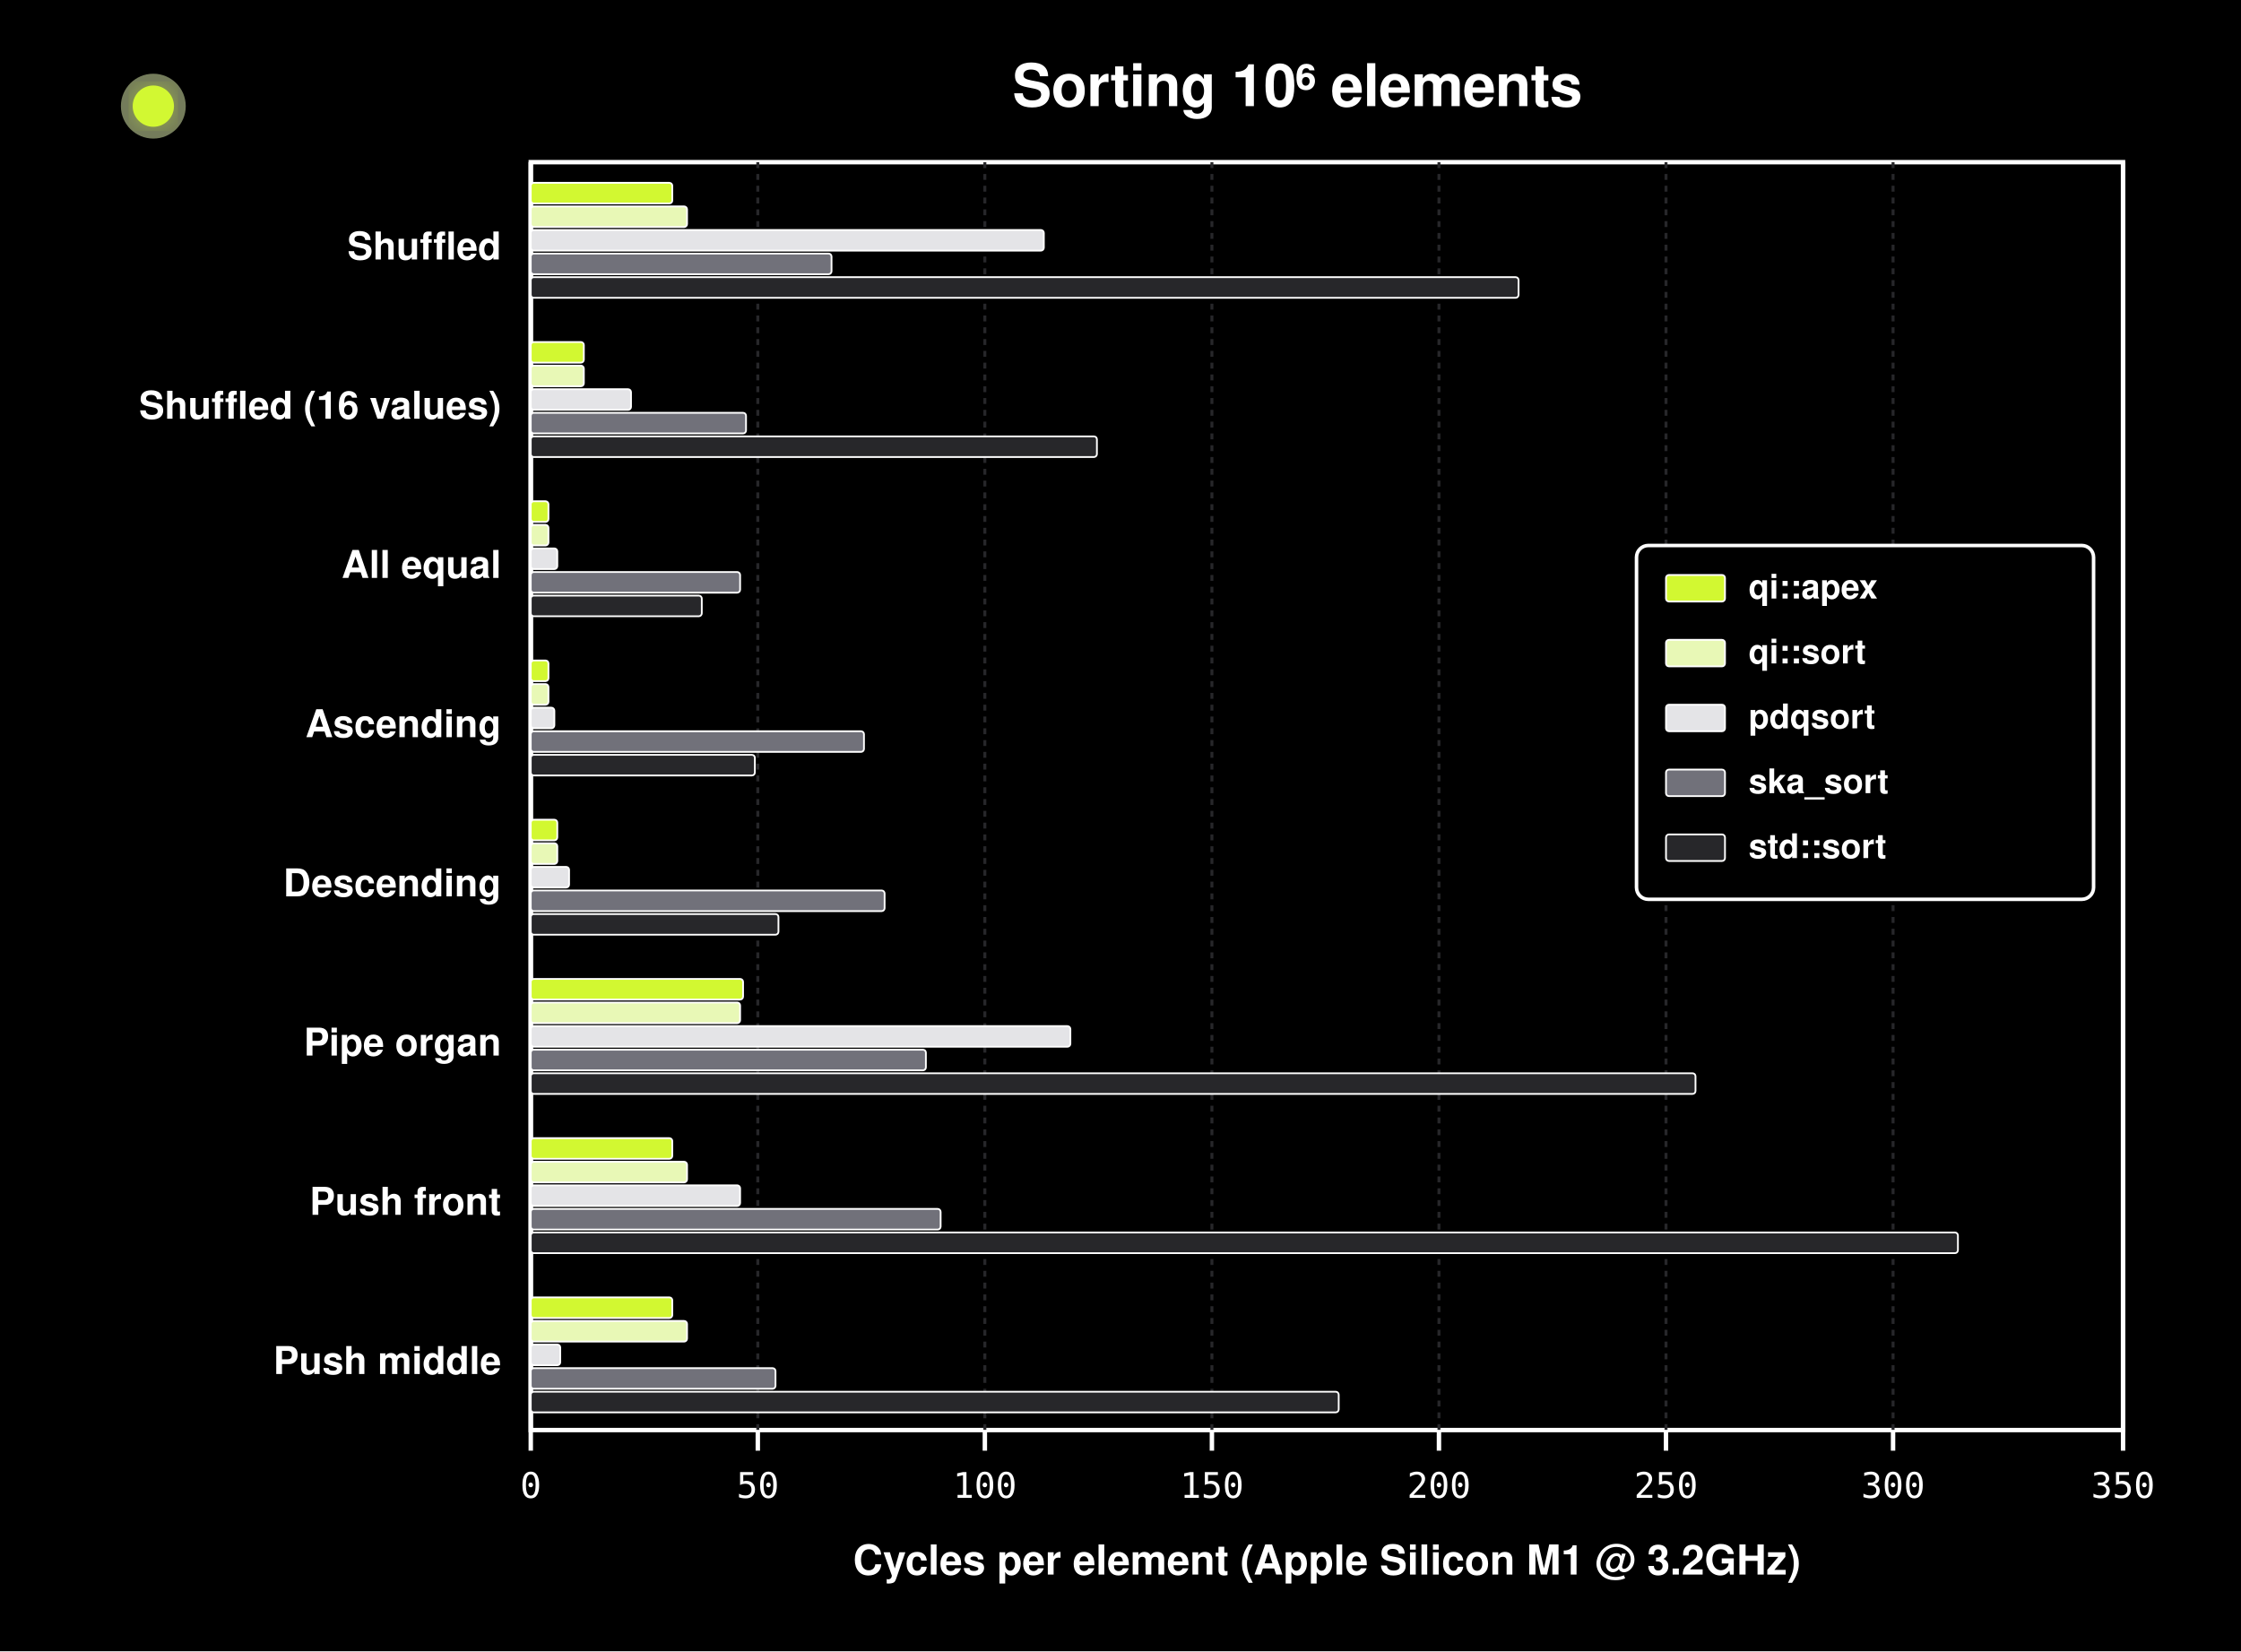
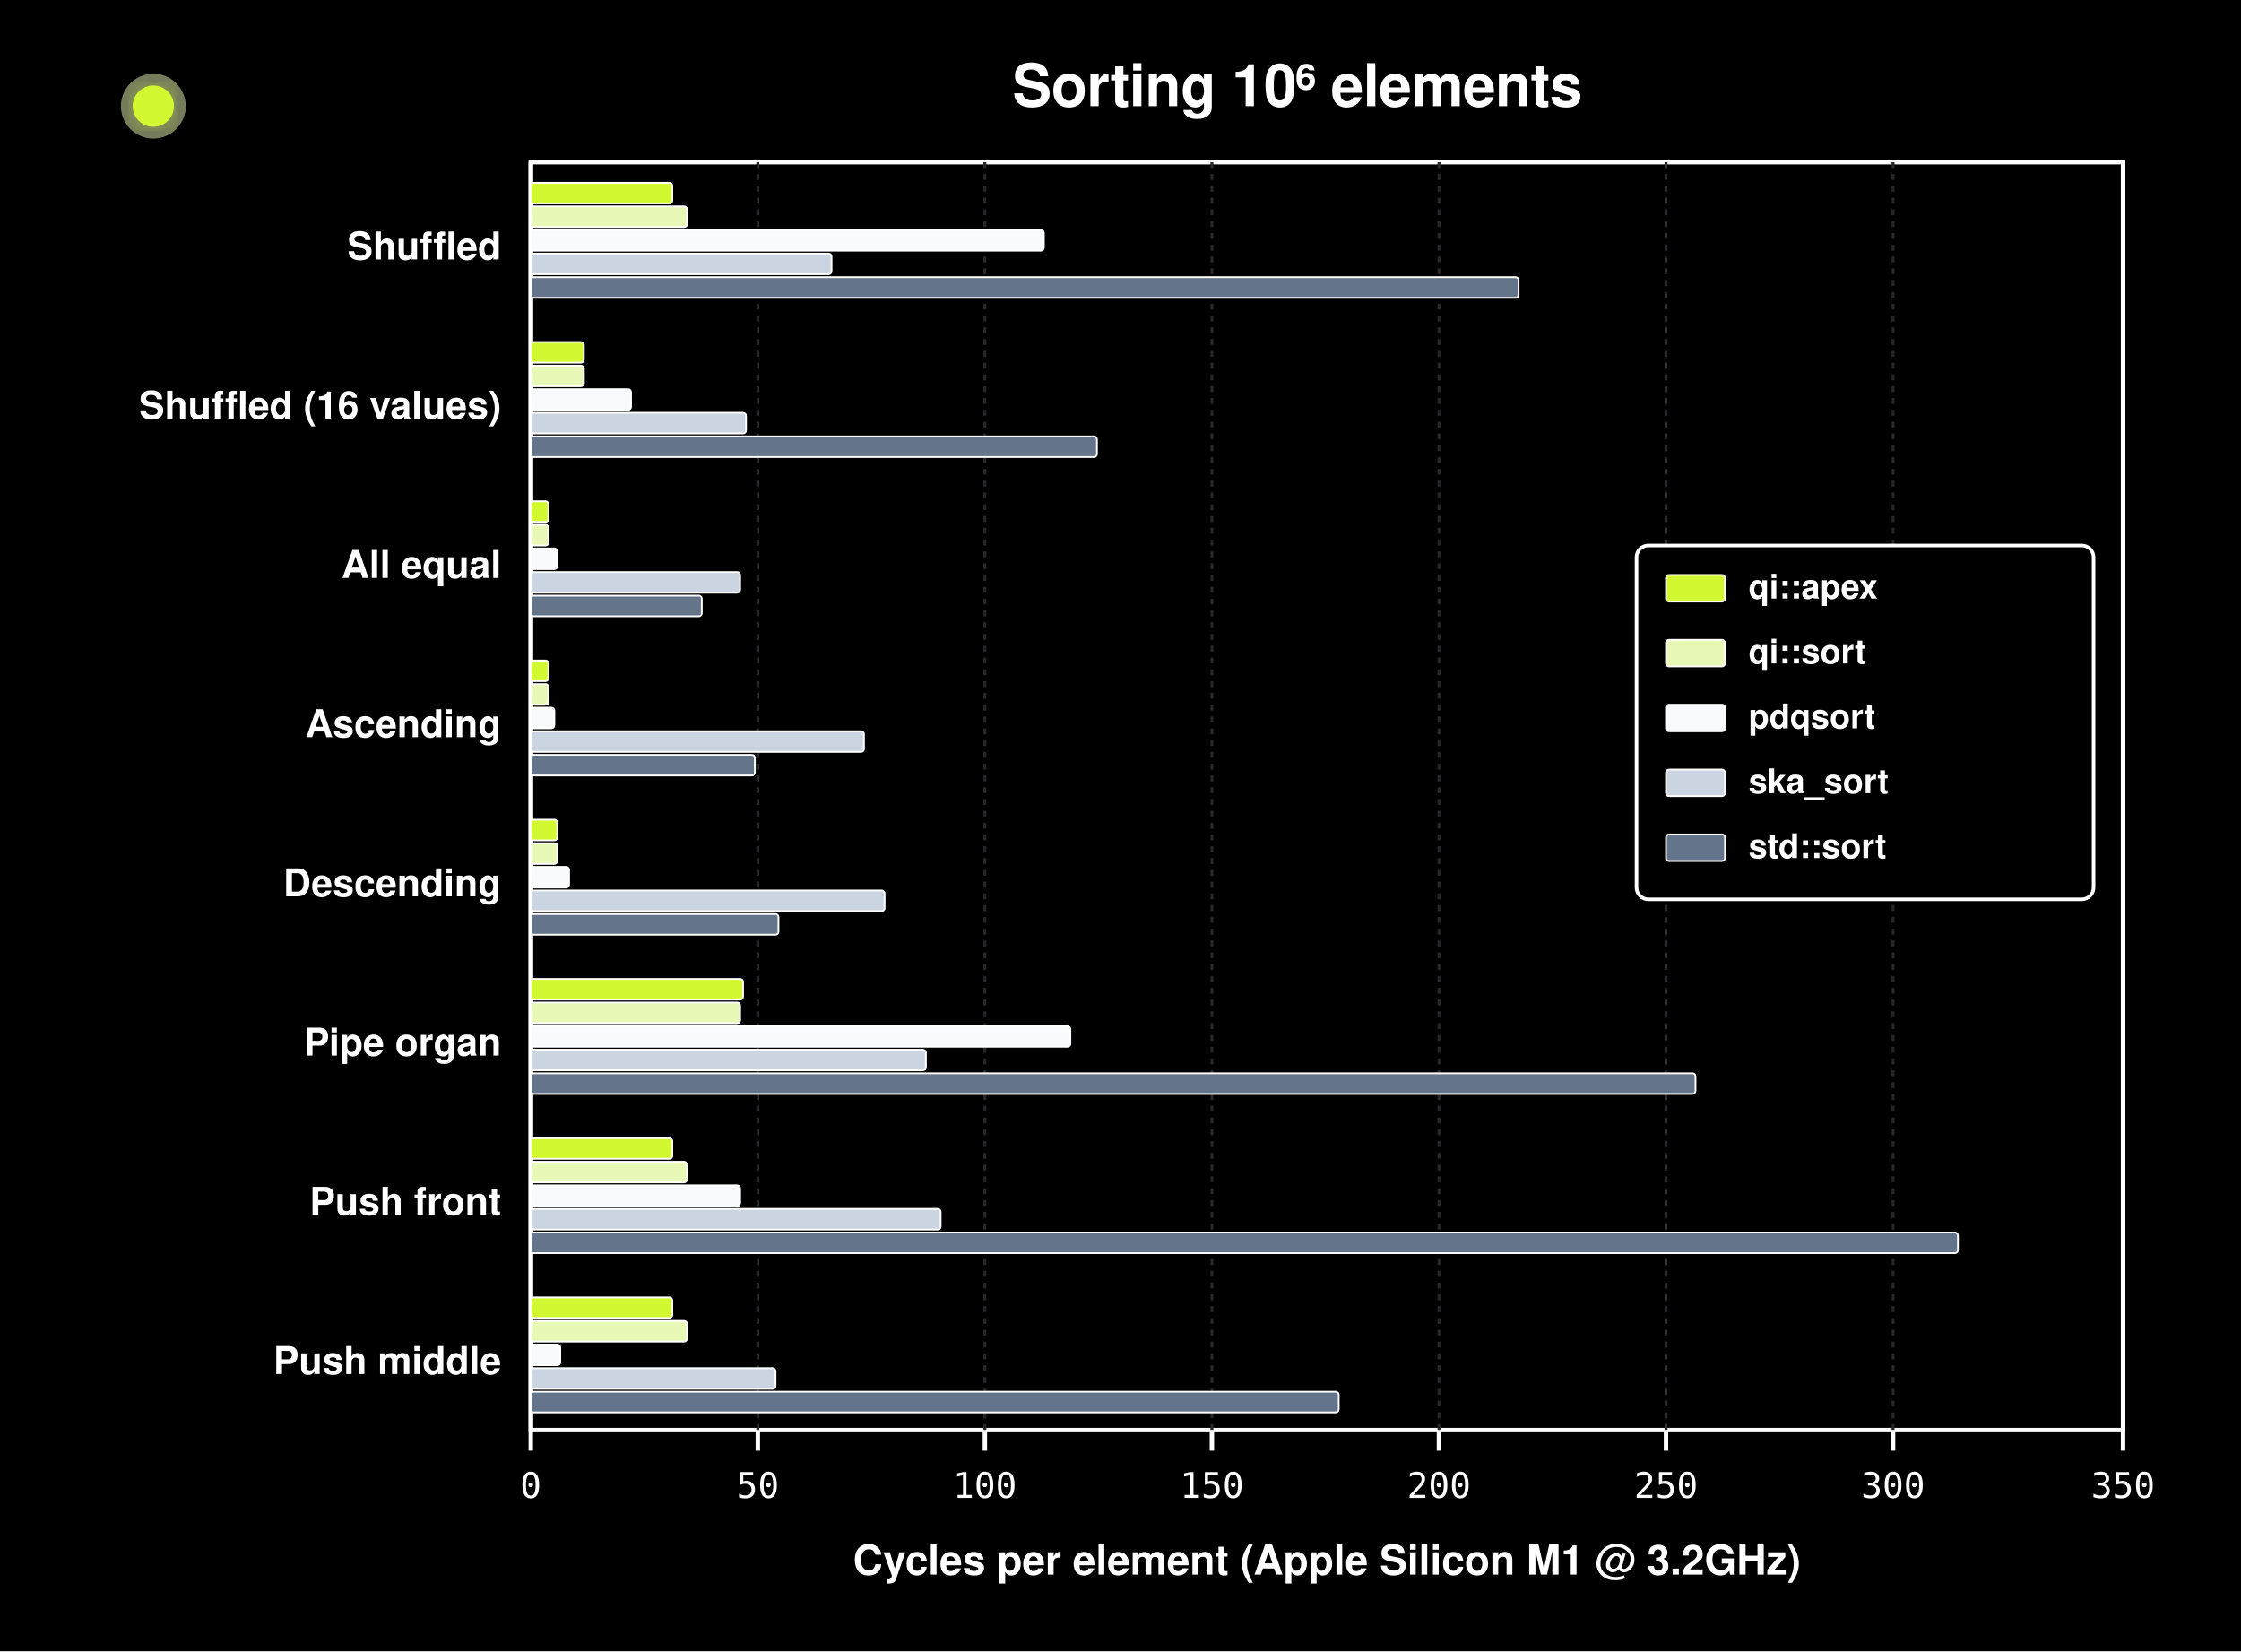
<svg xmlns="http://www.w3.org/2000/svg" viewBox="0 0 760 560" width="100%" height="100%">
  <defs>
    <filter id="neonGlow" x="-10%" y="-10%" width="120%" height="120%">
      <feDropShadow dx="0" dy="0" stdDeviation="3" flood-color="#D2F831" flood-opacity="0.4" />
    </filter>
    <style>
      .bg { fill: #000000; }
      .chart-box { fill: #000000; stroke: #FFFFFF; stroke-width: 1.5; }
      .title { font-family: -apple-system, BlinkMacSystemFont, "Segoe UI", Helvetica, Arial, sans-serif; font-size: 20px; font-weight: 700; fill: #FFFFFF; text-anchor: middle; letter-spacing: -0.2px; }
      .axis-title { font-family: -apple-system, BlinkMacSystemFont, "Segoe UI", Helvetica, Arial, sans-serif; font-size: 14px; fill: #FFFFFF; font-weight: 600; text-anchor: middle; }
      .y-label { font-family: -apple-system, BlinkMacSystemFont, "Segoe UI", Helvetica, Arial, sans-serif; font-size: 13px; fill: #FFFFFF; font-weight: 600; text-anchor: end; }
      .x-label { font-family: "SF Mono", Monaco, Menlo, Consolas, monospace; font-size: 12px; fill: #FFFFFF; text-anchor: middle; font-weight: 500; }
      .tick { stroke: #FFFFFF; stroke-width: 1.5; }
      .grid { stroke: #27272A; stroke-dasharray: 2,2; stroke-width: 1; }
      .legend-box { fill: #000000; stroke: #FFFFFF; stroke-width: 1.2; }
      .legend-text { font-family: -apple-system, BlinkMacSystemFont, "Segoe UI", Helvetica, Arial, sans-serif; font-size: 11.5px; fill: #FFFFFF; font-weight: 600; }
      
-       /* Color Tokens */
+       /* Color Tokens (Whiter Shades of Grey) */
      .bar-apex { fill: #D2F831; stroke: #FFFFFF; stroke-width: 0.6; } /* 1. Electric Lime */
-       .bar-qisort { fill: #E8F8B6; stroke: #FFFFFF; stroke-width: 0.6; } /* 2. Soft Lime */
-       .bar-pdq { fill: #E4E4E7; stroke: #FFFFFF; stroke-width: 0.6; } /* 3. Light Grey */
-       .bar-ska { fill: #71717A; stroke: #FFFFFF; stroke-width: 0.6; } /* 4. Medium Grey */
-       .bar-std { fill: #27272A; stroke: #FFFFFF; stroke-width: 0.6; } /* 5. Dark Charcoal Grey */
+       .bar-qisort { fill: #E8F8B6; stroke: #FFFFFF; stroke-width: 0.6; } /* 2. Soft Lime Glow */
+       .bar-pdq { fill: #F8FAFC; stroke: #FFFFFF; stroke-width: 0.6; } /* 3. Crisp Off-White Silver */
+       .bar-ska { fill: #CBD5E1; stroke: #FFFFFF; stroke-width: 0.6; } /* 4. Light Slate Grey */
+       .bar-std { fill: #64748B; stroke: #FFFFFF; stroke-width: 0.6; } /* 5. Medium Silver Grey */
    </style>
  </defs>
  <rect width="760" height="560" class="bg" />
  <g transform="translate(40, 24)">
    <circle cx="12" cy="12" r="11" fill="#E8F8B6" opacity="0.5" />
    <circle cx="12" cy="12" r="7" fill="#D2F831" filter="url(#neonGlow)" />
  </g>
  <text x="440" y="36" class="title">Sorting 10⁶ elements</text>
  <rect x="180" y="55" width="540" height="430" class="chart-box" />
  <line x1="180" y1="55" x2="180" y2="492" class="tick" />
  <text x="180" y="508" class="x-label">0</text>
  <line x1="257" y1="55" x2="257" y2="485" class="grid" />
  <line x1="257" y1="485" x2="257" y2="492" class="tick" />
  <text x="257" y="508" class="x-label">50</text>
  <line x1="334" y1="55" x2="334" y2="485" class="grid" />
  <line x1="334" y1="485" x2="334" y2="492" class="tick" />
  <text x="334" y="508" class="x-label">100</text>
  <line x1="411" y1="55" x2="411" y2="485" class="grid" />
  <line x1="411" y1="485" x2="411" y2="492" class="tick" />
  <text x="411" y="508" class="x-label">150</text>
  <line x1="488" y1="55" x2="488" y2="485" class="grid" />
  <line x1="488" y1="485" x2="488" y2="492" class="tick" />
  <text x="488" y="508" class="x-label">200</text>
  <line x1="565" y1="55" x2="565" y2="485" class="grid" />
  <line x1="565" y1="485" x2="565" y2="492" class="tick" />
  <text x="565" y="508" class="x-label">250</text>
  <line x1="642" y1="55" x2="642" y2="485" class="grid" />
  <line x1="642" y1="485" x2="642" y2="492" class="tick" />
  <text x="642" y="508" class="x-label">300</text>
  <line x1="720" y1="55" x2="720" y2="492" class="tick" />
  <text x="720" y="508" class="x-label">350</text>
  <text x="450" y="534" class="axis-title">Cycles per element (Apple Silicon M1 @ 3.2GHz)</text>
  <text x="170" y="88" class="y-label">Shuffled</text>
  <rect x="180" y="62" width="48" height="7" rx="1" class="bar-apex" />
  <rect x="180" y="70" width="53" height="7" rx="1" class="bar-qisort" />
  <rect x="180" y="78" width="174" height="7" rx="1" class="bar-pdq" />
  <rect x="180" y="86" width="102" height="7" rx="1" class="bar-ska" />
  <rect x="180" y="94" width="335" height="7" rx="1" class="bar-std" />
  <text x="170" y="142" class="y-label">Shuffled (16 values)</text>
  <rect x="180" y="116" width="18" height="7" rx="1" class="bar-apex" />
  <rect x="180" y="124" width="18" height="7" rx="1" class="bar-qisort" />
  <rect x="180" y="132" width="34" height="7" rx="1" class="bar-pdq" />
  <rect x="180" y="140" width="73" height="7" rx="1" class="bar-ska" />
  <rect x="180" y="148" width="192" height="7" rx="1" class="bar-std" />
  <text x="170" y="196" class="y-label">All equal</text>
  <rect x="180" y="170" width="6" height="7" rx="1" class="bar-apex" />
  <rect x="180" y="178" width="6" height="7" rx="1" class="bar-qisort" />
  <rect x="180" y="186" width="9" height="7" rx="1" class="bar-pdq" />
  <rect x="180" y="194" width="71" height="7" rx="1" class="bar-ska" />
  <rect x="180" y="202" width="58" height="7" rx="1" class="bar-std" />
  <text x="170" y="250" class="y-label">Ascending</text>
  <rect x="180" y="224" width="6" height="7" rx="1" class="bar-apex" />
  <rect x="180" y="232" width="6" height="7" rx="1" class="bar-qisort" />
  <rect x="180" y="240" width="8" height="7" rx="1" class="bar-pdq" />
  <rect x="180" y="248" width="113" height="7" rx="1" class="bar-ska" />
  <rect x="180" y="256" width="76" height="7" rx="1" class="bar-std" />
  <text x="170" y="304" class="y-label">Descending</text>
  <rect x="180" y="278" width="9" height="7" rx="1" class="bar-apex" />
  <rect x="180" y="286" width="9" height="7" rx="1" class="bar-qisort" />
  <rect x="180" y="294" width="13" height="7" rx="1" class="bar-pdq" />
  <rect x="180" y="302" width="120" height="7" rx="1" class="bar-ska" />
  <rect x="180" y="310" width="84" height="7" rx="1" class="bar-std" />
  <text x="170" y="358" class="y-label">Pipe organ</text>
  <rect x="180" y="332" width="72" height="7" rx="1" class="bar-apex" />
  <rect x="180" y="340" width="71" height="7" rx="1" class="bar-qisort" />
  <rect x="180" y="348" width="183" height="7" rx="1" class="bar-pdq" />
  <rect x="180" y="356" width="134" height="7" rx="1" class="bar-ska" />
  <rect x="180" y="364" width="395" height="7" rx="1" class="bar-std" />
  <text x="170" y="412" class="y-label">Push front</text>
  <rect x="180" y="386" width="48" height="7" rx="1" class="bar-apex" />
  <rect x="180" y="394" width="53" height="7" rx="1" class="bar-qisort" />
  <rect x="180" y="402" width="71" height="7" rx="1" class="bar-pdq" />
  <rect x="180" y="410" width="139" height="7" rx="1" class="bar-ska" />
  <rect x="180" y="418" width="484" height="7" rx="1" class="bar-std" />
  <text x="170" y="466" class="y-label">Push middle</text>
  <rect x="180" y="440" width="48" height="7" rx="1" class="bar-apex" />
  <rect x="180" y="448" width="53" height="7" rx="1" class="bar-qisort" />
  <rect x="180" y="456" width="10" height="7" rx="1" class="bar-pdq" />
  <rect x="180" y="464" width="83" height="7" rx="1" class="bar-ska" />
  <rect x="180" y="472" width="274" height="7" rx="1" class="bar-std" />
  <g transform="translate(555, 185)">
    <rect width="155" height="120" rx="4" class="legend-box" />
    <rect x="10" y="10" width="20" height="9" rx="1" class="bar-apex" />
    <text x="38" y="18" class="legend-text">qi::apex</text>
    <rect x="10" y="32" width="20" height="9" rx="1" class="bar-qisort" />
    <text x="38" y="40" class="legend-text">qi::sort</text>
    <rect x="10" y="54" width="20" height="9" rx="1" class="bar-pdq" />
    <text x="38" y="62" class="legend-text">pdqsort</text>
    <rect x="10" y="76" width="20" height="9" rx="1" class="bar-ska" />
    <text x="38" y="84" class="legend-text">ska_sort</text>
    <rect x="10" y="98" width="20" height="9" rx="1" class="bar-std" />
    <text x="38" y="106" class="legend-text">std::sort</text>
  </g>
</svg>
